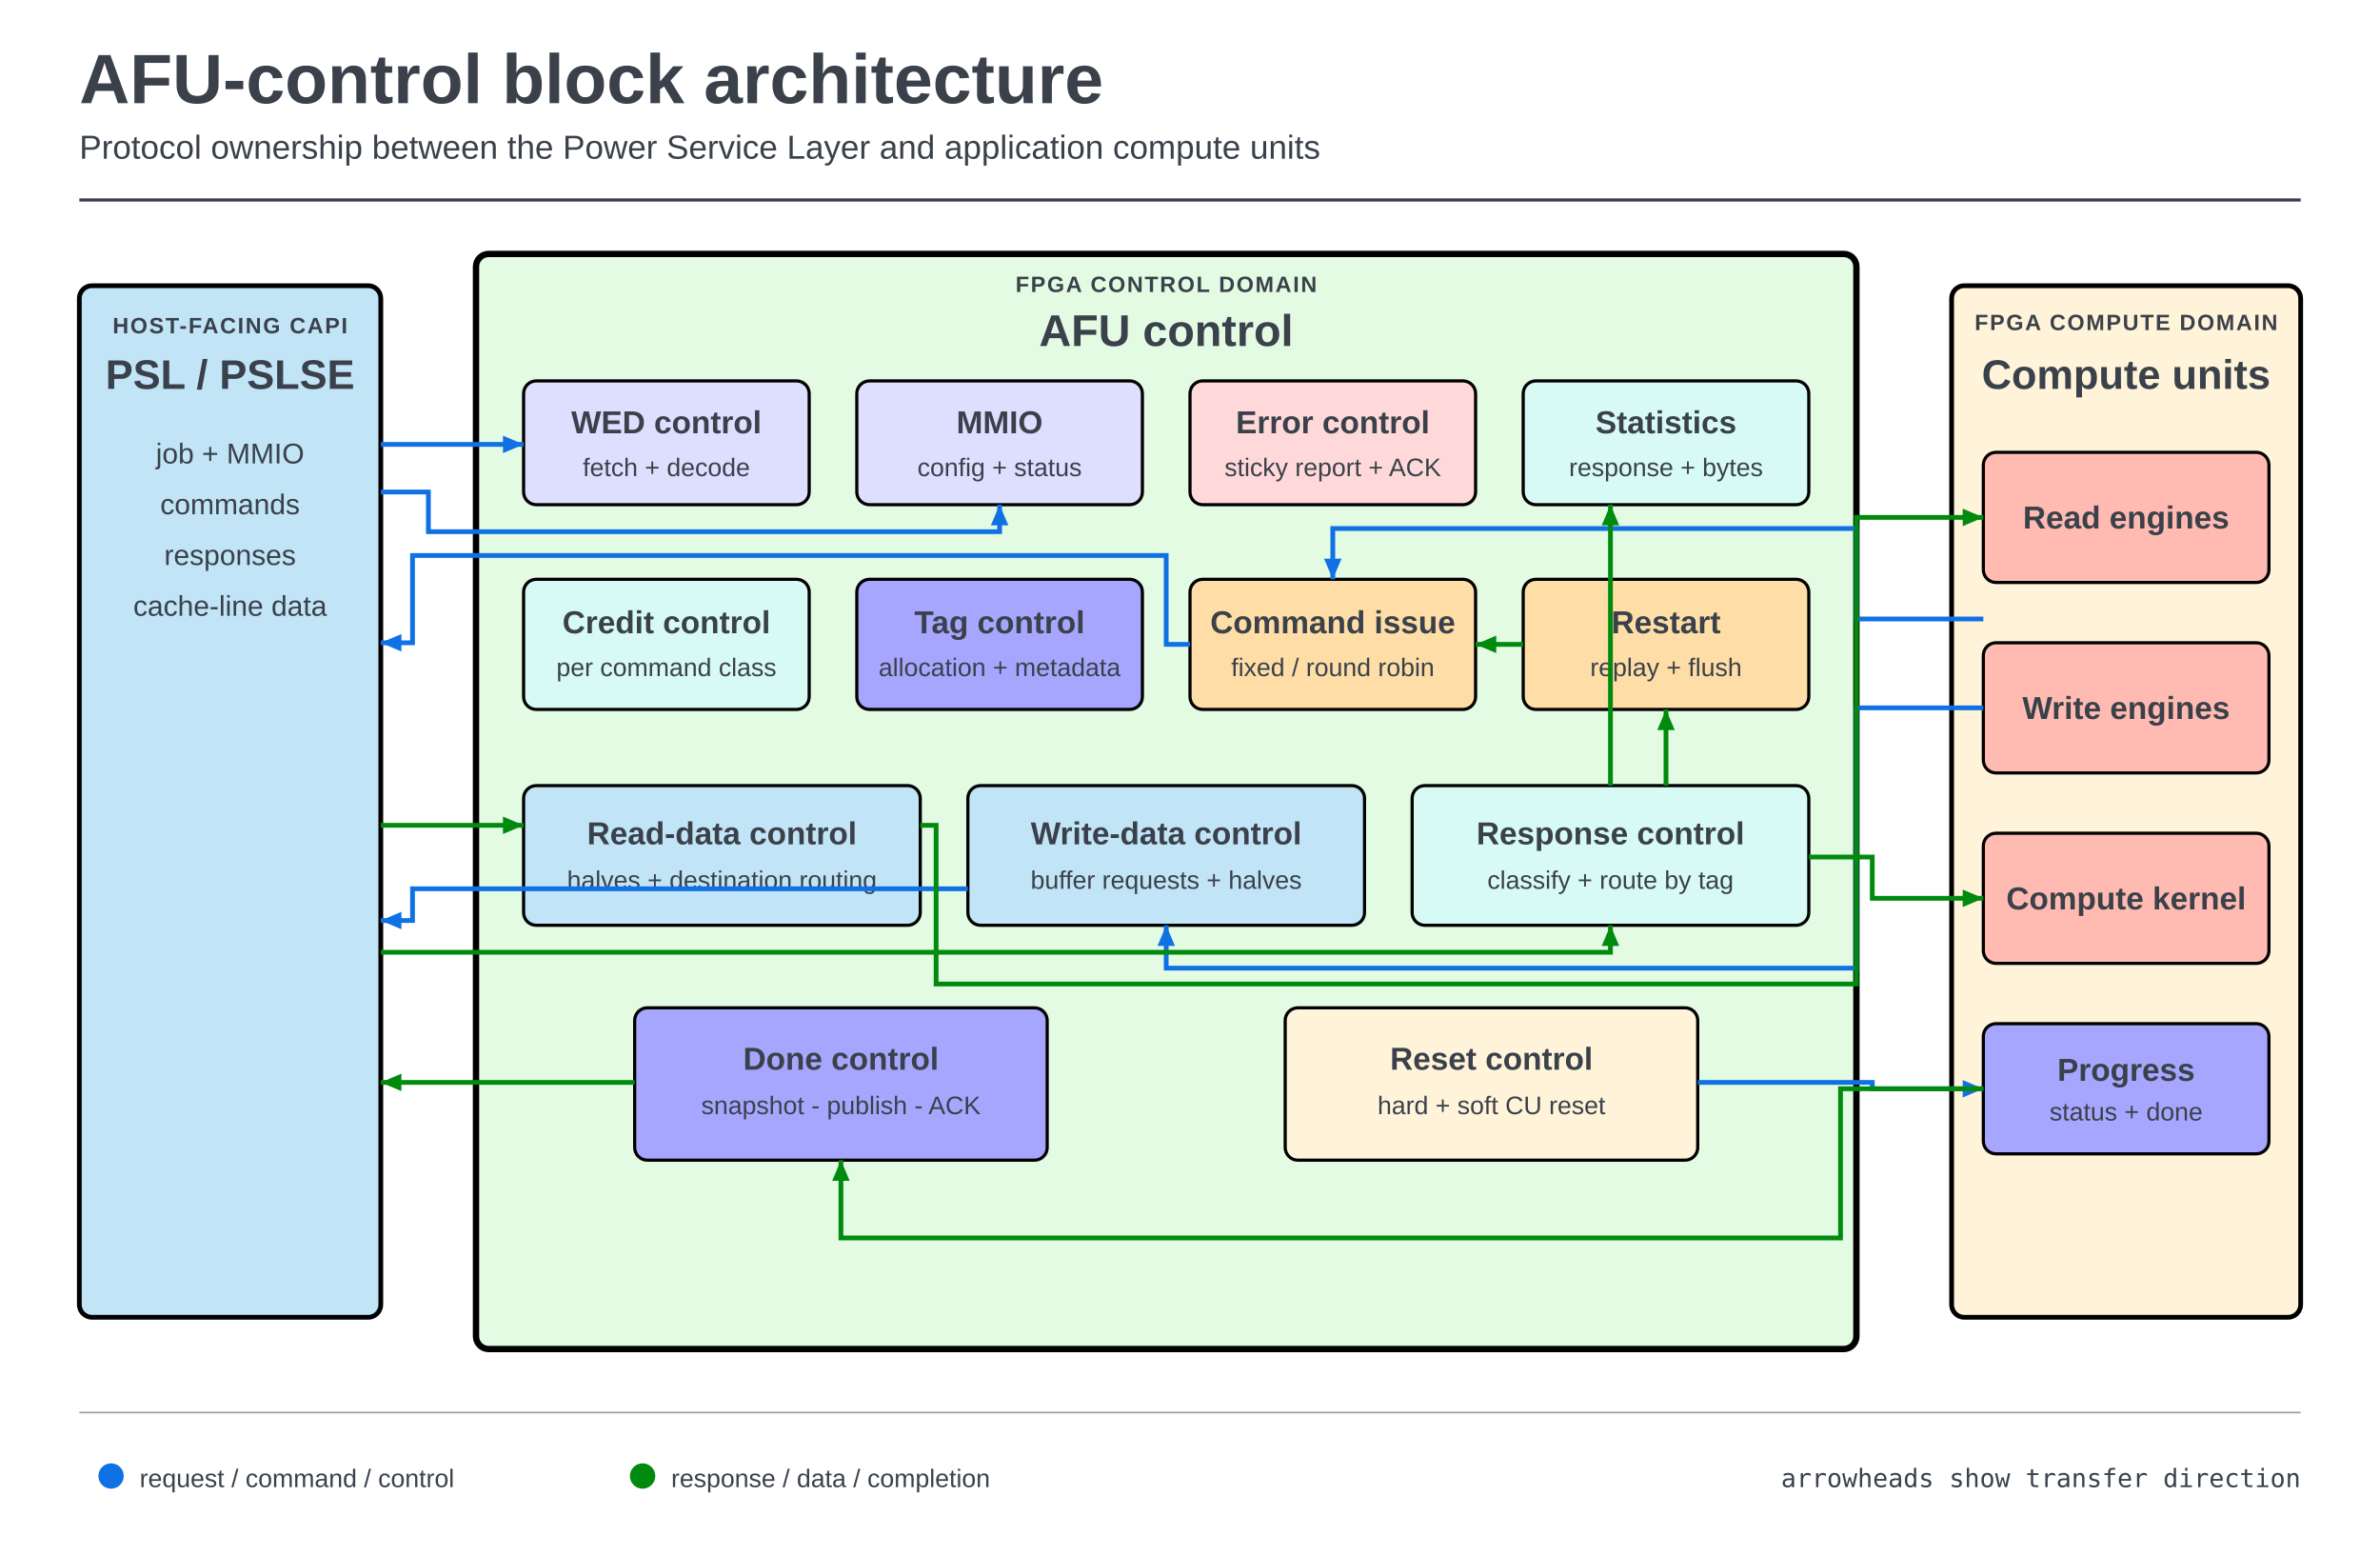
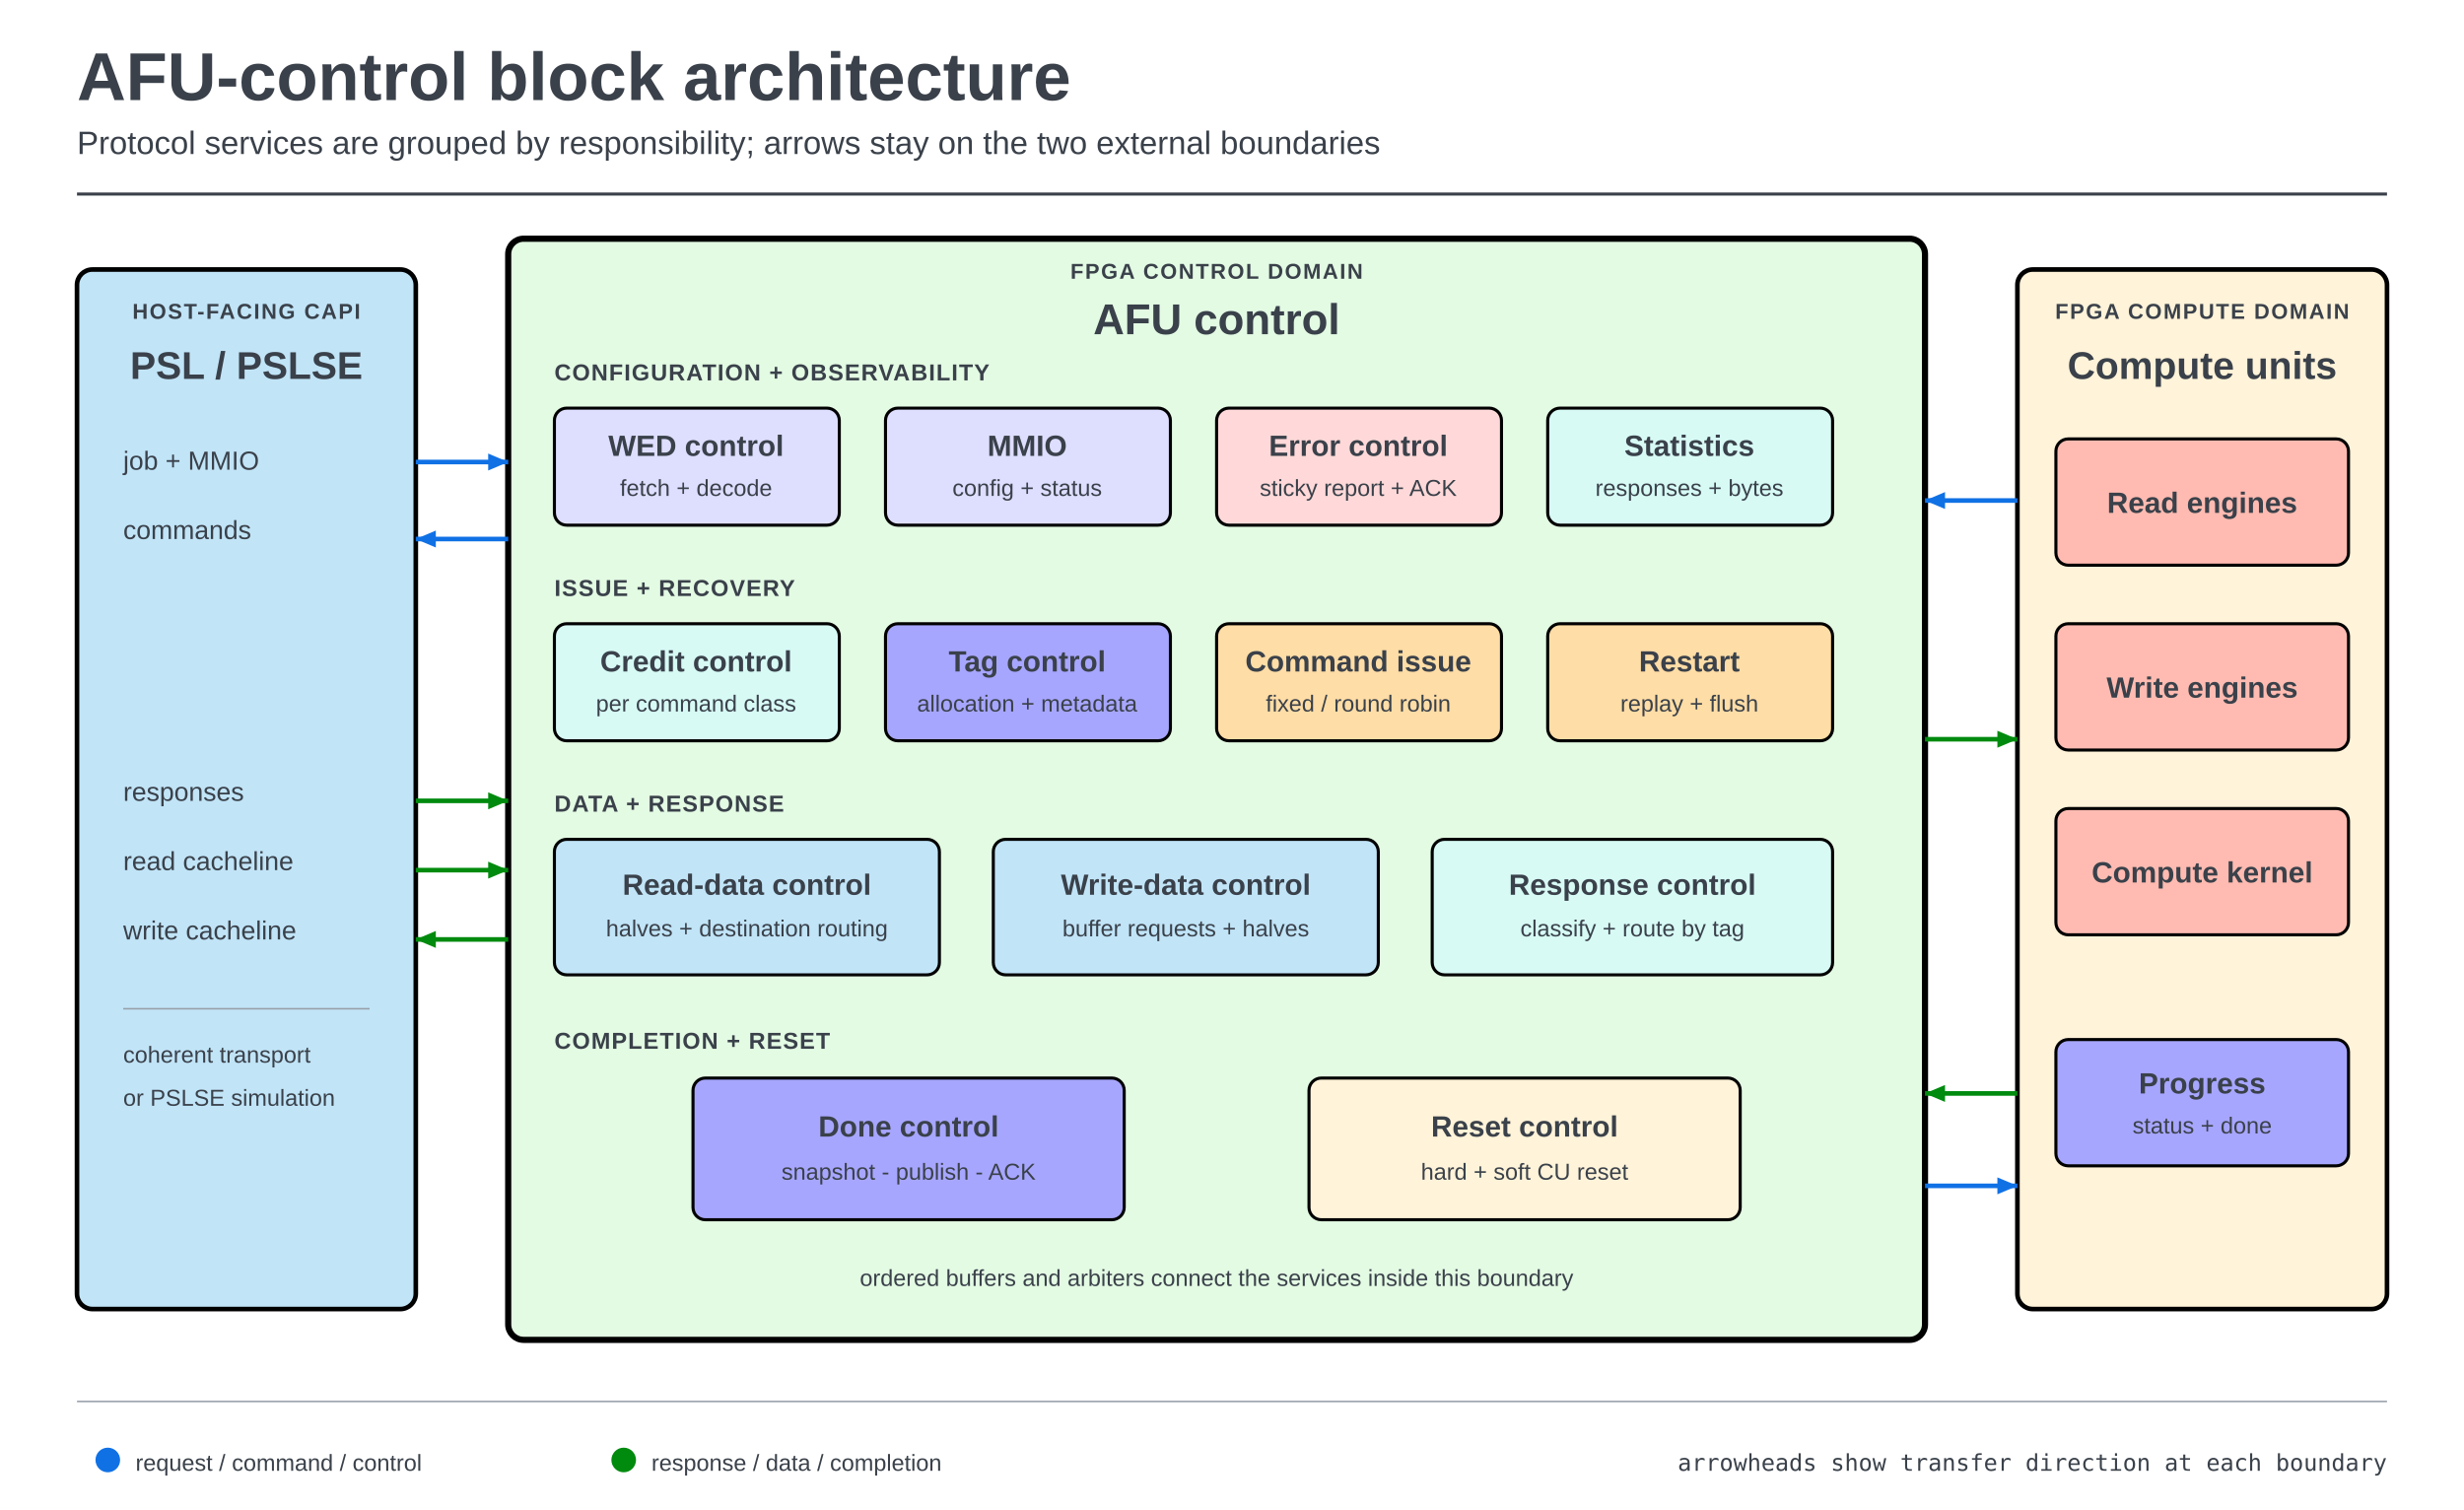
- <svg xmlns="http://www.w3.org/2000/svg" width="1500" height="980" viewBox="0 0 1500 980" role="img" aria-labelledby="title desc" fill="#3A414A">
+ <svg xmlns="http://www.w3.org/2000/svg" width="1600" height="980" viewBox="0 0 1600 980" role="img" aria-labelledby="title desc" fill="#3A414A">
  <defs>
    <marker id="arrow-blue" viewBox="0 0 13 11" markerWidth="13" markerHeight="11" refX="13" refY="5.5" orient="auto" markerUnits="userSpaceOnUse">
      <path d="M0 0 L13 5.5 L0 11 Z" fill="#1071E5" />
    </marker>
    <marker id="arrow-green" viewBox="0 0 13 11" markerWidth="13" markerHeight="11" refX="13" refY="5.5" orient="auto" markerUnits="userSpaceOnUse">
      <path d="M0 0 L13 5.5 L0 11 Z" fill="#008A0E" />
    </marker>
    <style>
      :root{color-scheme:light dark}
      @media(prefers-color-scheme:dark){
        [fill="#3A414A"]{fill:#E7E2D9}[stroke="#3A414A"]{stroke:#E7E2D9}[stroke="#000000"]{stroke:#E7E2D9}
        [fill="#F7F4E4"]{fill:#24282B}[fill="#EDF5FF"],[fill="#C1E4F7"]{fill:#29363B}
        [fill="#D7FAF5"],[fill="#E3FAE3"]{fill:#28392C}[fill="#FFDDA6"],[fill="#FFF3D9"]{fill:#3D3526}
        [fill="#FFBBB1"],[fill="#FFD9D9"]{fill:#402B2D}[fill="#A7A6FF"],[fill="#DEDEFF"]{fill:#332F39}
        [fill="#1071E5"]{fill:#9CB8E8}[stroke="#1071E5"]{stroke:#9CB8E8}
        [fill="#008A0E"]{fill:#92C89A}[stroke="#008A0E"]{stroke:#92C89A}
      }
      .sans{font-family:Arial,Helvetica,sans-serif}.mono{font-family:"SFMono-Regular",Consolas,monospace}
      .title{font-size:44px;font-weight:700}.subtitle{font-size:21px}.pane{font-size:28px;font-weight:700}
-       .pane-small{font-size:26px;font-weight:700}.domain{font-size:14px;font-weight:700;letter-spacing:1px}
-       .block{font-size:20px;font-weight:700}.body{font-size:18px}.small{font-size:16px}
+       .pane-small{font-size:25px;font-weight:700}.domain{font-size:14px;font-weight:700;letter-spacing:1px}
+       .section{font-size:15px;font-weight:700;letter-spacing:.7px}.block{font-size:19px;font-weight:700}
+       .body{font-size:17px}.small{font-size:15px}
    </style>
  </defs>
  <text x="50" y="65" class="sans title">AFU-control block architecture</text>
-   <text x="50" y="100" class="sans subtitle">Protocol ownership between the Power Service Layer and application compute units</text>
-   <line x1="50" y1="126" x2="1450" y2="126" stroke="#3A414A" stroke-width="2" />
-   <rect x="50" y="180" width="190" height="650" rx="8" fill="#C1E4F7" stroke="#000000" stroke-width="3" />
-   <text x="145" y="210" text-anchor="middle" class="sans domain">HOST-FACING CAPI</text>
-   <text x="145" y="245" text-anchor="middle" class="sans pane-small">PSL / PSLSE</text>
-   <text x="145" y="292" text-anchor="middle" class="sans body">job + MMIO</text>
-   <text x="145" y="324" text-anchor="middle" class="sans body">commands</text>
-   <text x="145" y="356" text-anchor="middle" class="sans body">responses</text>
-   <text x="145" y="388" text-anchor="middle" class="sans body">cache-line data</text>
-   <rect x="300" y="160" width="870" height="690" rx="8" fill="#E3FAE3" stroke="#000000" stroke-width="4" />
-   <text x="735" y="184" text-anchor="middle" class="sans domain">FPGA CONTROL DOMAIN</text>
-   <text x="735" y="218" text-anchor="middle" class="sans pane">AFU control</text>
+   <text x="50" y="100" class="sans subtitle">Protocol services are grouped by responsibility; arrows stay on the two external boundaries</text>
+   <line x1="50" y1="126" x2="1550" y2="126" stroke="#3A414A" stroke-width="2" />
+   <rect x="50" y="175" width="220" height="675" rx="10" fill="#C1E4F7" stroke="#000000" stroke-width="3" />
+   <text x="160" y="207" text-anchor="middle" class="sans domain">HOST-FACING CAPI</text>
+   <text x="160" y="246" text-anchor="middle" class="sans pane-small">PSL / PSLSE</text>
+   <g class="sans body">
+     <text x="80" y="305">job + MMIO</text>
+     <text x="80" y="350">commands</text>
+     <text x="80" y="520">responses</text>
+     <text x="80" y="565">read cacheline</text>
+     <text x="80" y="610">write cacheline</text>
+   </g>
+   <line x1="80" y1="655" x2="240" y2="655" stroke="#979EA8" />
+   <text x="80" y="690" class="sans small">coherent transport</text>
+   <text x="80" y="718" class="sans small">or PSLSE simulation</text>
+   <rect x="330" y="155" width="920" height="715" rx="10" fill="#E3FAE3" stroke="#000000" stroke-width="4" />
+   <text x="790" y="181" text-anchor="middle" class="sans domain">FPGA CONTROL DOMAIN</text>
+   <text x="790" y="217" text-anchor="middle" class="sans pane">AFU control</text>
  <g class="sans">
-     <rect x="330" y="240" width="180" height="78" rx="8" fill="#DEDEFF" stroke="#000000" stroke-width="2" />
-     <text x="420" y="273" text-anchor="middle" class="block">WED control</text>
-     <text x="420" y="300" text-anchor="middle" class="small">fetch + decode</text>
-     <rect x="540" y="240" width="180" height="78" rx="8" fill="#DEDEFF" stroke="#000000" stroke-width="2" />
-     <text x="630" y="273" text-anchor="middle" class="block">MMIO</text>
-     <text x="630" y="300" text-anchor="middle" class="small">config + status</text>
-     <rect x="750" y="240" width="180" height="78" rx="8" fill="#FFD9D9" stroke="#000000" stroke-width="2" />
-     <text x="840" y="273" text-anchor="middle" class="block">Error control</text>
-     <text x="840" y="300" text-anchor="middle" class="small">sticky report + ACK</text>
-     <rect x="960" y="240" width="180" height="78" rx="8" fill="#D7FAF5" stroke="#000000" stroke-width="2" />
-     <text x="1050" y="273" text-anchor="middle" class="block">Statistics</text>
-     <text x="1050" y="300" text-anchor="middle" class="small">response + bytes</text>
-     <rect x="330" y="365" width="180" height="82" rx="8" fill="#D7FAF5" stroke="#000000" stroke-width="2" />
-     <text x="420" y="399" text-anchor="middle" class="block">Credit control</text>
-     <text x="420" y="426" text-anchor="middle" class="small">per command class</text>
-     <rect x="540" y="365" width="180" height="82" rx="8" fill="#A7A6FF" stroke="#000000" stroke-width="2" />
-     <text x="630" y="399" text-anchor="middle" class="block">Tag control</text>
-     <text x="630" y="426" text-anchor="middle" class="small">allocation + metadata</text>
-     <rect x="750" y="365" width="180" height="82" rx="8" fill="#FFDDA6" stroke="#000000" stroke-width="2" />
-     <text x="840" y="399" text-anchor="middle" class="block">Command issue</text>
-     <text x="840" y="426" text-anchor="middle" class="small">fixed / round robin</text>
-     <rect x="960" y="365" width="180" height="82" rx="8" fill="#FFDDA6" stroke="#000000" stroke-width="2" />
-     <text x="1050" y="399" text-anchor="middle" class="block">Restart</text>
-     <text x="1050" y="426" text-anchor="middle" class="small">replay + flush</text>
-     <rect x="330" y="495" width="250" height="88" rx="8" fill="#C1E4F7" stroke="#000000" stroke-width="2" />
-     <text x="455" y="532" text-anchor="middle" class="block">Read-data control</text>
-     <text x="455" y="560" text-anchor="middle" class="small">halves + destination routing</text>
-     <rect x="610" y="495" width="250" height="88" rx="8" fill="#C1E4F7" stroke="#000000" stroke-width="2" />
-     <text x="735" y="532" text-anchor="middle" class="block">Write-data control</text>
-     <text x="735" y="560" text-anchor="middle" class="small">buffer requests + halves</text>
-     <rect x="890" y="495" width="250" height="88" rx="8" fill="#D7FAF5" stroke="#000000" stroke-width="2" />
-     <text x="1015" y="532" text-anchor="middle" class="block">Response control</text>
-     <text x="1015" y="560" text-anchor="middle" class="small">classify + route by tag</text>
-     <rect x="400" y="635" width="260" height="96" rx="8" fill="#A7A6FF" stroke="#000000" stroke-width="2" />
-     <text x="530" y="674" text-anchor="middle" class="block">Done control</text>
-     <text x="530" y="702" text-anchor="middle" class="small">snapshot - publish - ACK</text>
-     <rect x="810" y="635" width="260" height="96" rx="8" fill="#FFF3D9" stroke="#000000" stroke-width="2" />
-     <text x="940" y="674" text-anchor="middle" class="block">Reset control</text>
-     <text x="940" y="702" text-anchor="middle" class="small">hard + soft CU reset</text>
+     <text x="360" y="247" class="section">CONFIGURATION + OBSERVABILITY</text>
+     <rect x="360" y="265" width="185" height="76" rx="8" fill="#DEDEFF" stroke="#000000" stroke-width="2" />
+     <text x="452" y="296" text-anchor="middle" class="block">WED control</text>
+     <text x="452" y="322" text-anchor="middle" class="small">fetch + decode</text>
+     <rect x="575" y="265" width="185" height="76" rx="8" fill="#DEDEFF" stroke="#000000" stroke-width="2" />
+     <text x="667" y="296" text-anchor="middle" class="block">MMIO</text>
+     <text x="667" y="322" text-anchor="middle" class="small">config + status</text>
+     <rect x="790" y="265" width="185" height="76" rx="8" fill="#FFD9D9" stroke="#000000" stroke-width="2" />
+     <text x="882" y="296" text-anchor="middle" class="block">Error control</text>
+     <text x="882" y="322" text-anchor="middle" class="small">sticky report + ACK</text>
+     <rect x="1005" y="265" width="185" height="76" rx="8" fill="#D7FAF5" stroke="#000000" stroke-width="2" />
+     <text x="1097" y="296" text-anchor="middle" class="block">Statistics</text>
+     <text x="1097" y="322" text-anchor="middle" class="small">responses + bytes</text>
+     <text x="360" y="387" class="section">ISSUE + RECOVERY</text>
+     <rect x="360" y="405" width="185" height="76" rx="8" fill="#D7FAF5" stroke="#000000" stroke-width="2" />
+     <text x="452" y="436" text-anchor="middle" class="block">Credit control</text>
+     <text x="452" y="462" text-anchor="middle" class="small">per command class</text>
+     <rect x="575" y="405" width="185" height="76" rx="8" fill="#A7A6FF" stroke="#000000" stroke-width="2" />
+     <text x="667" y="436" text-anchor="middle" class="block">Tag control</text>
+     <text x="667" y="462" text-anchor="middle" class="small">allocation + metadata</text>
+     <rect x="790" y="405" width="185" height="76" rx="8" fill="#FFDDA6" stroke="#000000" stroke-width="2" />
+     <text x="882" y="436" text-anchor="middle" class="block">Command issue</text>
+     <text x="882" y="462" text-anchor="middle" class="small">fixed / round robin</text>
+     <rect x="1005" y="405" width="185" height="76" rx="8" fill="#FFDDA6" stroke="#000000" stroke-width="2" />
+     <text x="1097" y="436" text-anchor="middle" class="block">Restart</text>
+     <text x="1097" y="462" text-anchor="middle" class="small">replay + flush</text>
+     <text x="360" y="527" class="section">DATA + RESPONSE</text>
+     <rect x="360" y="545" width="250" height="88" rx="8" fill="#C1E4F7" stroke="#000000" stroke-width="2" />
+     <text x="485" y="581" text-anchor="middle" class="block">Read-data control</text>
+     <text x="485" y="608" text-anchor="middle" class="small">halves + destination routing</text>
+     <rect x="645" y="545" width="250" height="88" rx="8" fill="#C1E4F7" stroke="#000000" stroke-width="2" />
+     <text x="770" y="581" text-anchor="middle" class="block">Write-data control</text>
+     <text x="770" y="608" text-anchor="middle" class="small">buffer requests + halves</text>
+     <rect x="930" y="545" width="260" height="88" rx="8" fill="#D7FAF5" stroke="#000000" stroke-width="2" />
+     <text x="1060" y="581" text-anchor="middle" class="block">Response control</text>
+     <text x="1060" y="608" text-anchor="middle" class="small">classify + route by tag</text>
+     <text x="360" y="681" class="section">COMPLETION + RESET</text>
+     <rect x="450" y="700" width="280" height="92" rx="8" fill="#A7A6FF" stroke="#000000" stroke-width="2" />
+     <text x="590" y="738" text-anchor="middle" class="block">Done control</text>
+     <text x="590" y="766" text-anchor="middle" class="small">snapshot - publish - ACK</text>
+     <rect x="850" y="700" width="280" height="92" rx="8" fill="#FFF3D9" stroke="#000000" stroke-width="2" />
+     <text x="990" y="738" text-anchor="middle" class="block">Reset control</text>
+     <text x="990" y="766" text-anchor="middle" class="small">hard + soft CU reset</text>
  </g>
-   <rect x="1230" y="180" width="220" height="650" rx="8" fill="#FFF3D9" stroke="#000000" stroke-width="3" />
-   <text x="1340" y="208" text-anchor="middle" class="sans domain">FPGA COMPUTE DOMAIN</text>
-   <text x="1340" y="245" text-anchor="middle" class="sans pane-small">Compute units</text>
-   <rect x="1250" y="285" width="180" height="82" rx="8" fill="#FFBBB1" stroke="#000000" stroke-width="2" />
-   <text x="1340" y="333" text-anchor="middle" class="sans block">Read engines</text>
-   <rect x="1250" y="405" width="180" height="82" rx="8" fill="#FFBBB1" stroke="#000000" stroke-width="2" />
-   <text x="1340" y="453" text-anchor="middle" class="sans block">Write engines</text>
-   <rect x="1250" y="525" width="180" height="82" rx="8" fill="#FFBBB1" stroke="#000000" stroke-width="2" />
-   <text x="1340" y="573" text-anchor="middle" class="sans block">Compute kernel</text>
-   <rect x="1250" y="645" width="180" height="82" rx="8" fill="#A7A6FF" stroke="#000000" stroke-width="2" />
-   <text x="1340" y="681" text-anchor="middle" class="sans block">Progress</text>
-   <text x="1340" y="706" text-anchor="middle" class="sans small">status + done</text>
-   <g fill="none" stroke="#1071E5" stroke-width="3" marker-end="url(#arrow-blue)">
-     <path d="M240 280 H330" />
-     <path d="M240 310 H270 V335 H630 V318" />
-     <path d="M1250 390 H1170 V333 H840 V365" />
-     <path d="M750 406 H735 V350 H260 V405 H240" />
-     <path d="M1250 446 H1170 V610 H735 V583" />
-     <path d="M610 560 H260 V580 H240" />
-     <path d="M1070 682 H1180 V686 H1250" />
+   <text x="790" y="835" text-anchor="middle" class="sans small">ordered buffers and arbiters connect the services inside this boundary</text>
+   <rect x="1310" y="175" width="240" height="675" rx="10" fill="#FFF3D9" stroke="#000000" stroke-width="3" />
+   <text x="1430" y="207" text-anchor="middle" class="sans domain">FPGA COMPUTE DOMAIN</text>
+   <text x="1430" y="246" text-anchor="middle" class="sans pane-small">Compute units</text>
+   <g class="sans">
+     <rect x="1335" y="285" width="190" height="82" rx="8" fill="#FFBBB1" stroke="#000000" stroke-width="2" />
+     <text x="1430" y="333" text-anchor="middle" class="block">Read engines</text>
+     <rect x="1335" y="405" width="190" height="82" rx="8" fill="#FFBBB1" stroke="#000000" stroke-width="2" />
+     <text x="1430" y="453" text-anchor="middle" class="block">Write engines</text>
+     <rect x="1335" y="525" width="190" height="82" rx="8" fill="#FFBBB1" stroke="#000000" stroke-width="2" />
+     <text x="1430" y="573" text-anchor="middle" class="block">Compute kernel</text>
+     <rect x="1335" y="675" width="190" height="82" rx="8" fill="#A7A6FF" stroke="#000000" stroke-width="2" />
+     <text x="1430" y="710" text-anchor="middle" class="block">Progress</text>
+     <text x="1430" y="736" text-anchor="middle" class="small">status + done</text>
  </g>
-   <g fill="none" stroke="#008A0E" stroke-width="3" marker-end="url(#arrow-green)">
-     <path d="M960 406 H930" />
-     <path d="M240 520 H330" />
-     <path d="M580 520 H590 V620 H1170 V326 H1250" />
-     <path d="M240 600 H1015 V583" />
-     <path d="M1140 540 H1180 V566 H1250" />
-     <path d="M1015 495 V318" />
-     <path d="M1050 495 V447" />
-     <path d="M1250 686 H1160 V780 H530 V731" />
-     <path d="M400 682 H240" />
+   <g fill="none" stroke-width="3">
+     <path d="M270 300 H330" stroke="#1071E5" marker-end="url(#arrow-blue)" />
+     <path d="M330 350 H270" stroke="#1071E5" marker-end="url(#arrow-blue)" />
+     <path d="M270 520 H330" stroke="#008A0E" marker-end="url(#arrow-green)" />
+     <path d="M270 565 H330" stroke="#008A0E" marker-end="url(#arrow-green)" />
+     <path d="M330 610 H270" stroke="#008A0E" marker-end="url(#arrow-green)" />
  </g>
-   <line x1="50" y1="890" x2="1450" y2="890" stroke="#979EA8" />
-   <circle cx="70" cy="930" r="8" fill="#1071E5" />
-   <text x="88" y="937" class="sans small">request / command / control</text>
-   <circle cx="405" cy="930" r="8" fill="#008A0E" />
-   <text x="423" y="937" class="sans small">response / data / completion</text>
-   <text x="1450" y="937" text-anchor="end" class="mono small">arrowheads show transfer direction</text>
+   <g fill="none" stroke-width="3">
+     <path d="M1310 325 H1250" stroke="#1071E5" marker-end="url(#arrow-blue)" />
+     <path d="M1250 480 H1310" stroke="#008A0E" marker-end="url(#arrow-green)" />
+     <path d="M1310 710 H1250" stroke="#008A0E" marker-end="url(#arrow-green)" />
+     <path d="M1250 770 H1310" stroke="#1071E5" marker-end="url(#arrow-blue)" />
+   </g>
+   <line x1="50" y1="910" x2="1550" y2="910" stroke="#979EA8" />
+   <circle cx="70" cy="948" r="8" fill="#1071E5" />
+   <text x="88" y="955" class="sans small">request / command / control</text>
+   <circle cx="405" cy="948" r="8" fill="#008A0E" />
+   <text x="423" y="955" class="sans small">response / data / completion</text>
+   <text x="1550" y="955" text-anchor="end" class="mono small">arrowheads show transfer direction at each boundary</text>
</svg>
